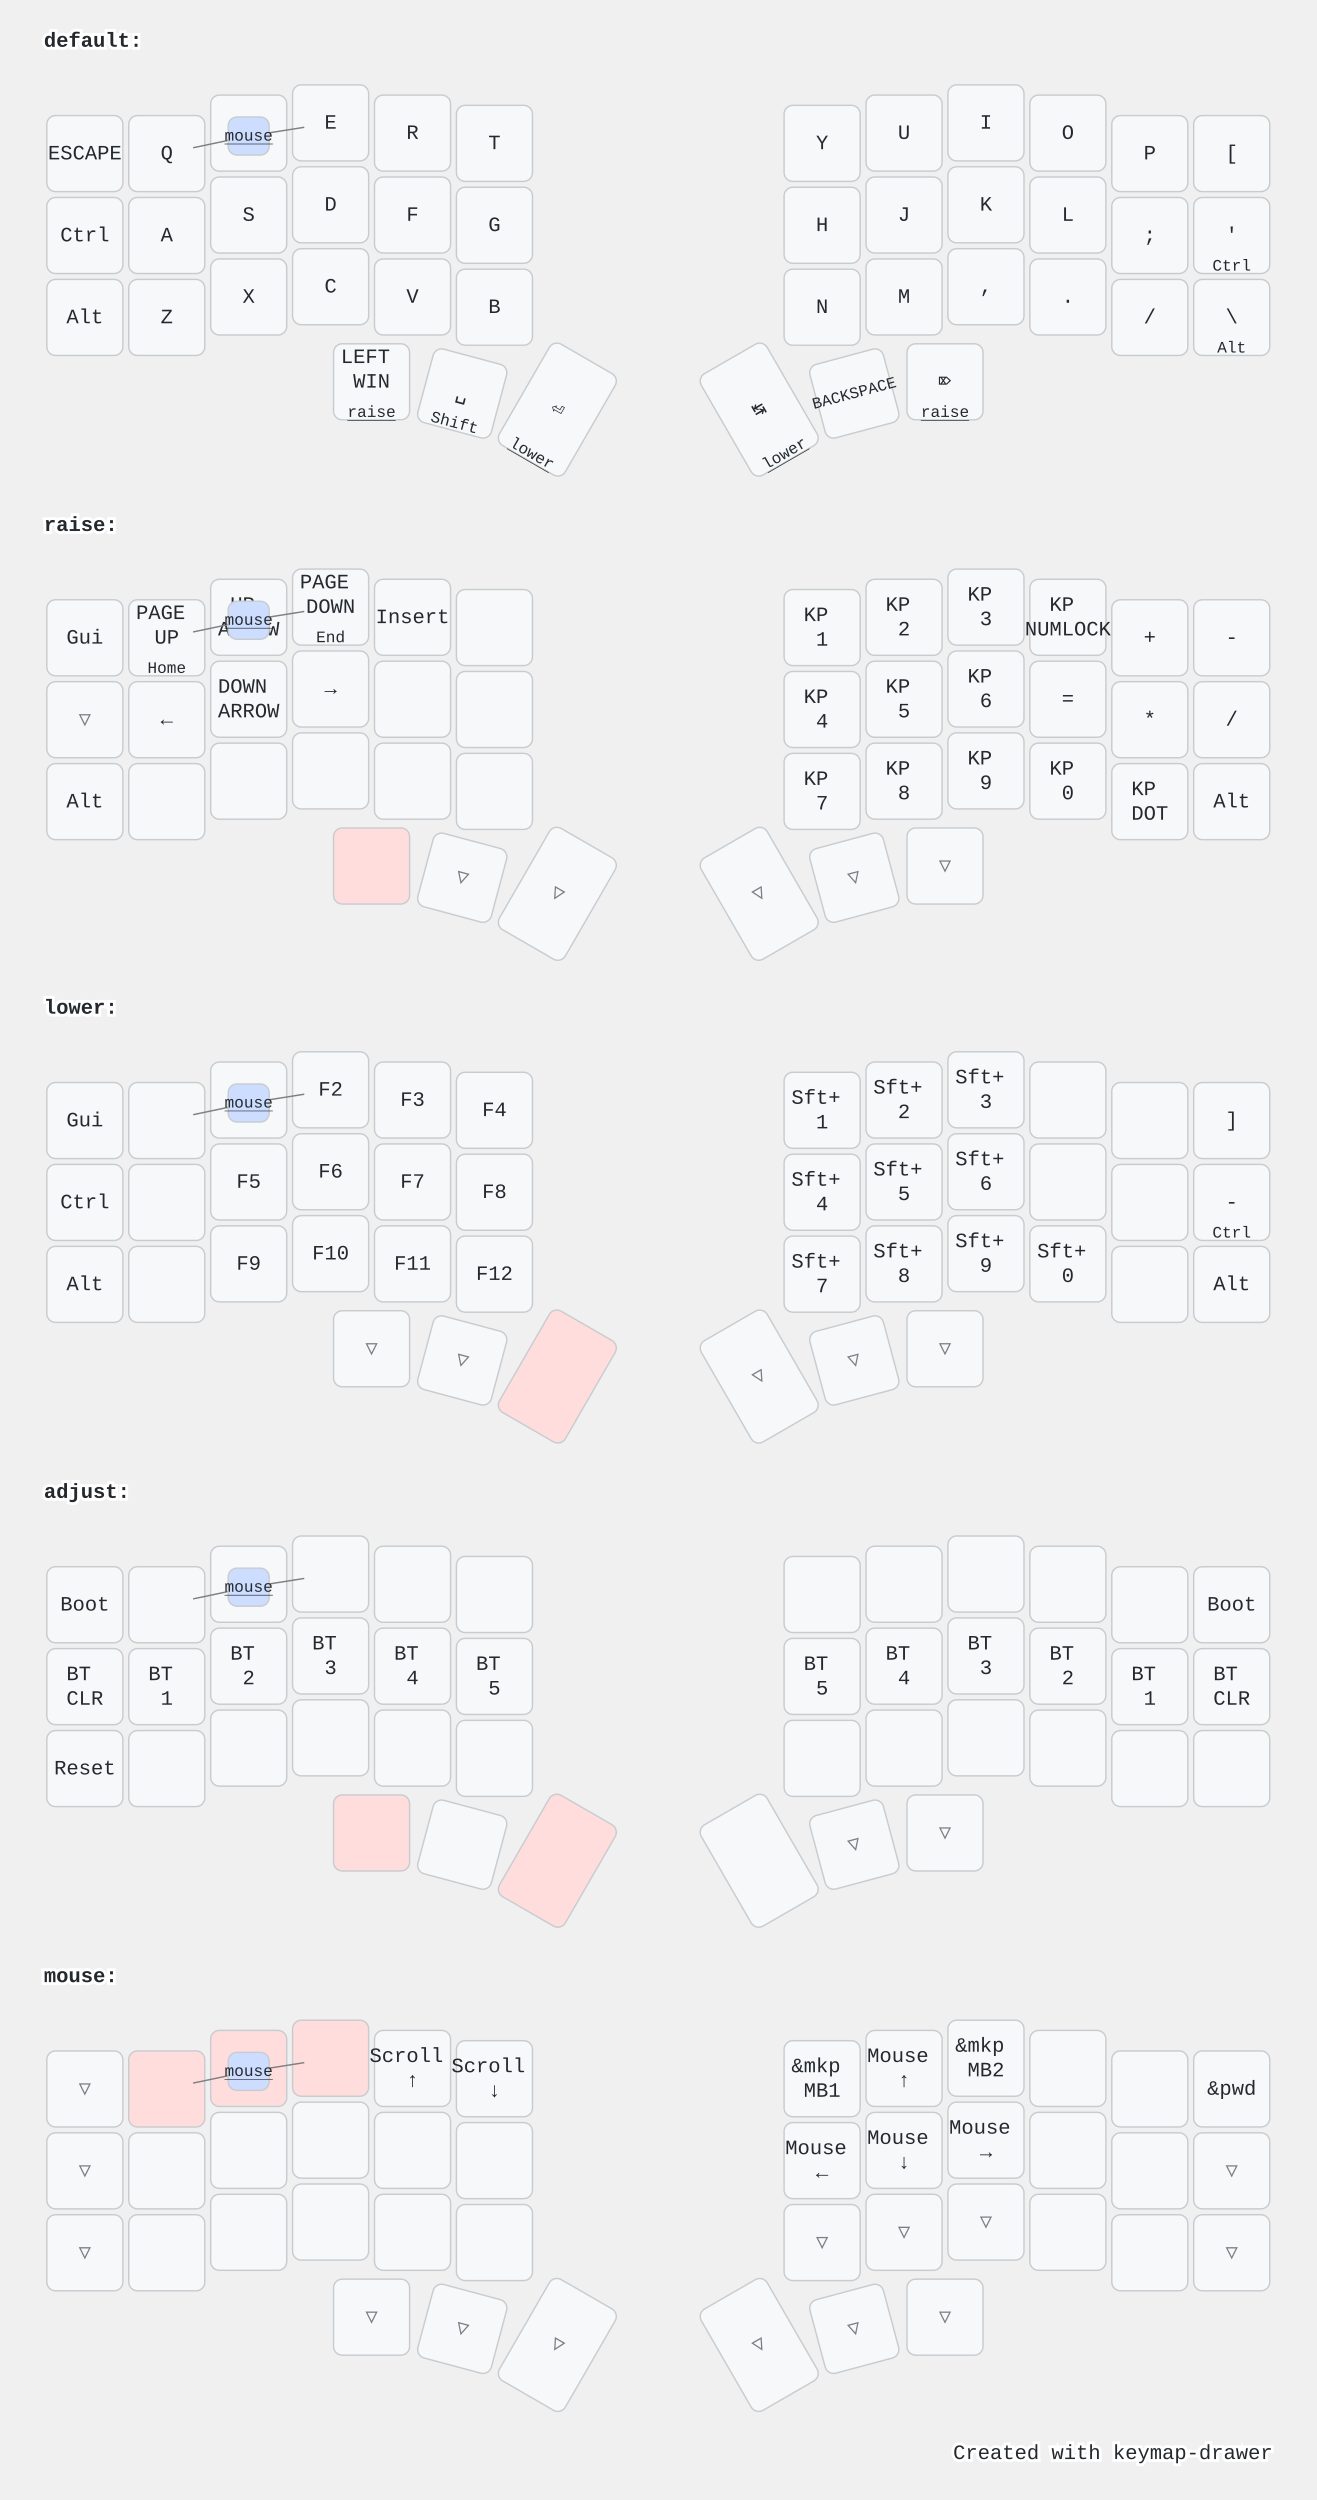
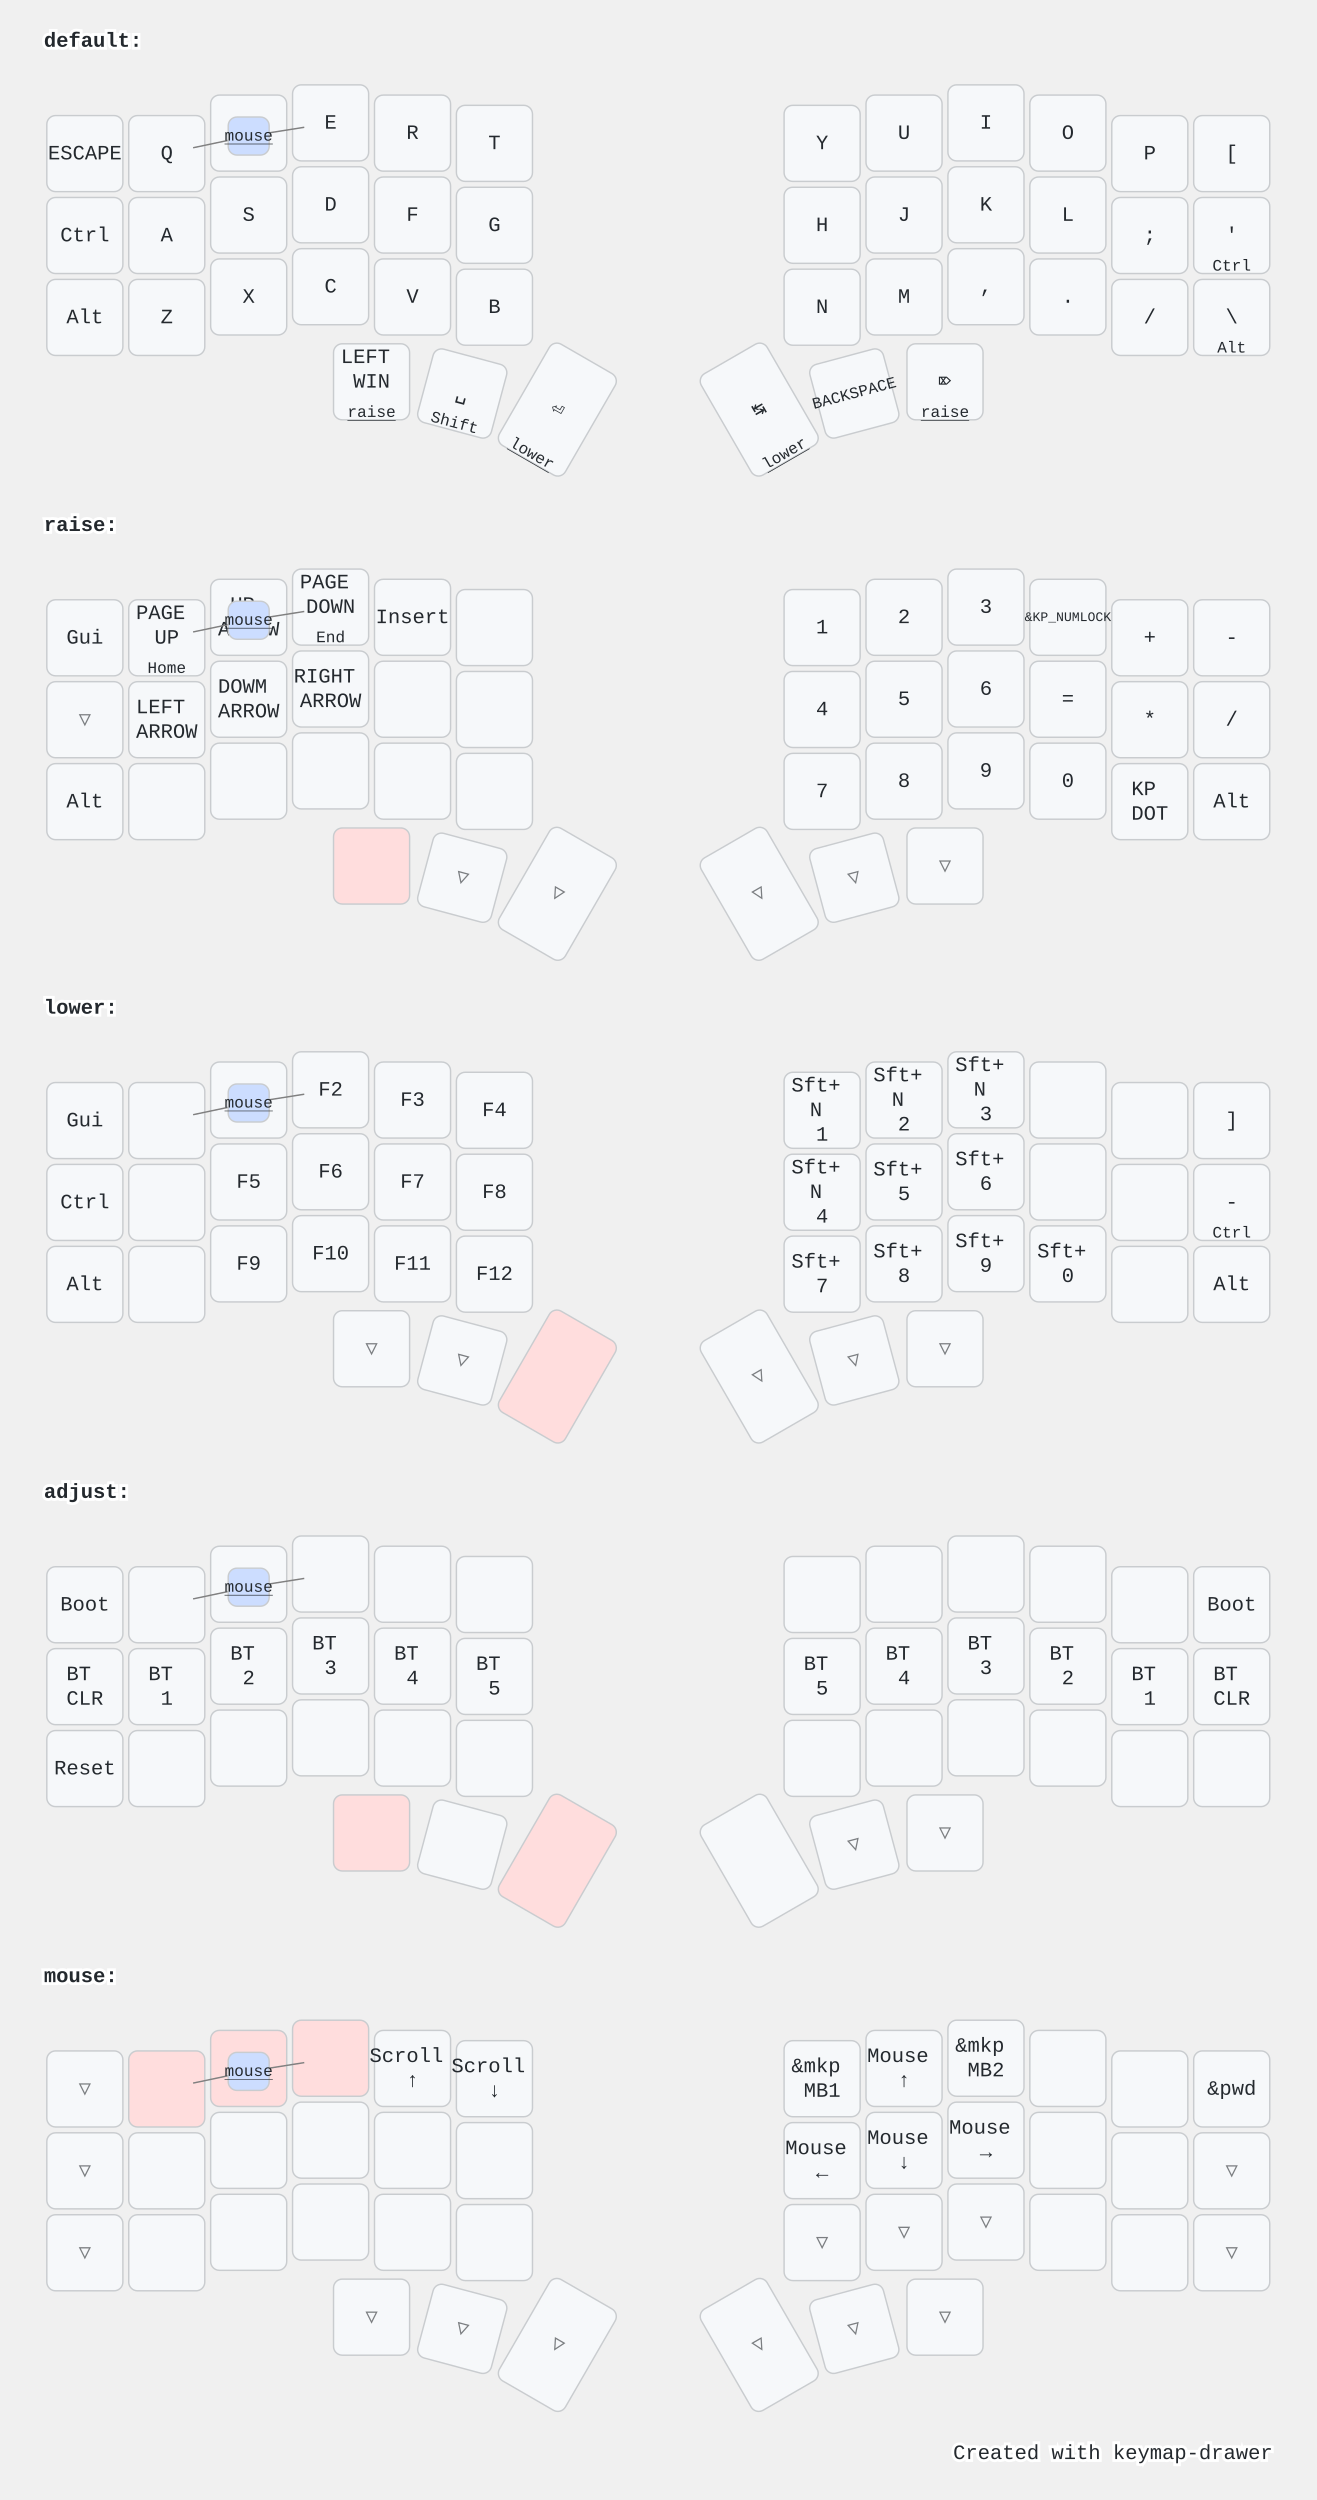
<svg xmlns="http://www.w3.org/2000/svg" width="900" height="1709" viewBox="0 0 900 1709" class="keymap">
  <style>/* inherit to force styles through use tags */
svg path {
    fill: inherit;
}

/* font and background color specifications */
svg.keymap {
    font-family: SFMono-Regular,Consolas,Liberation Mono,Menlo,monospace;
    font-size: 14px;
    font-kerning: normal;
    text-rendering: optimizeLegibility;
    fill: #24292e;
}

/* default key styling */
rect.key {
    fill: #f6f8fa;
}

rect.key, rect.combo {
    stroke: #c9cccf;
    stroke-width: 1;
}

/* default key side styling, only used is draw_key_sides is set */
rect.side {
    filter: brightness(90%);
}

/* color accent for combo boxes */
rect.combo, rect.combo-separate {
    fill: #cdf;
}

/* color accent for held keys */
rect.held, rect.combo.held {
    fill: #fdd;
}

/* color accent for ghost (optional) keys */
rect.ghost, rect.combo.ghost {
    stroke-dasharray: 4, 4;
    stroke-width: 2;
}

text {
    text-anchor: middle;
    dominant-baseline: middle;
}

/* styling for layer labels */
text.label {
    font-weight: bold;
    text-anchor: start;
    stroke: white;
    stroke-width: 4;
    paint-order: stroke;
}

/* styling for optional footer */
text.footer {
    text-anchor: end;
    dominant-baseline: auto;
    stroke: white;
    stroke-width: 4;
    paint-order: stroke;
}

/* styling for combo tap, and key hold/shifted label text */
text.combo, text.hold, text.shifted {
    font-size: 11px;
}

text.hold {
    text-anchor: middle;
    dominant-baseline: auto;
}

text.shifted {
    text-anchor: middle;
    dominant-baseline: hanging;
}

text.layer-activator {
    text-decoration: underline;
}

/* styling for hold/shifted label text in combo box */
text.combo.hold, text.combo.shifted {
    font-size: 8px;
}

/* lighter symbol for transparent keys */
text.trans {
    fill: #7b7e81;
}

/* styling for combo dendrons */
path.combo {
    stroke-width: 1;
    stroke: gray;
    fill: none;
}

/* Start Tabler Icons Cleanup */
/* cannot use height/width with glyphs */
.icon-tabler &gt; path {
    fill: inherit;
    stroke: inherit;
    stroke-width: 2;
}
/* hide tabler's default box */
.icon-tabler &gt; path[stroke="none"][fill="none"] {
    visibility: hidden;
}
/* End Tabler Icons Cleanup */

@media (prefers-color-scheme: dark) {
svg.keymap { fill: #d1d6db; }
rect.key { fill: #3f4750; }
rect.key, rect.combo { stroke: #60666c; }
rect.combo, rect.combo-separate { fill: #1f3d7a; }
rect.held, rect.combo.held { fill: #854747; }
text.label, text.footer { stroke: black; }
text.trans { fill: #7e8184; }
path.combo { stroke: #7f7f7f; }

}</style>
  <g transform="translate(30, 0)" class="layer-default">
    <text x="0" y="28" class="label" id="default">default:</text>
    <g transform="translate(0, 56)">
      <g transform="translate(28, 49)" class="key keypos-0">
        <rect rx="6" ry="6" x="-26" y="-26" width="52" height="52" class="key" />
        <text x="0" y="0" class="key tap">ESCAPE</text>
      </g>
      <g transform="translate(84, 49)" class="key keypos-1">
        <rect rx="6" ry="6" x="-26" y="-26" width="52" height="52" class="key" />
        <text x="0" y="0" class="key tap">Q</text>
      </g>
      <g transform="translate(140, 35)" class="key keypos-2">
        <rect rx="6" ry="6" x="-26" y="-26" width="52" height="52" class="key" />
        <text x="0" y="0" class="key tap">W</text>
      </g>
      <g transform="translate(196, 28)" class="key keypos-3">
        <rect rx="6" ry="6" x="-26" y="-26" width="52" height="52" class="key" />
        <text x="0" y="0" class="key tap">E</text>
      </g>
      <g transform="translate(252, 35)" class="key keypos-4">
        <rect rx="6" ry="6" x="-26" y="-26" width="52" height="52" class="key" />
        <text x="0" y="0" class="key tap">R</text>
      </g>
      <g transform="translate(308, 42)" class="key keypos-5">
        <rect rx="6" ry="6" x="-26" y="-26" width="52" height="52" class="key" />
        <text x="0" y="0" class="key tap">T</text>
      </g>
      <g transform="translate(532, 42)" class="key keypos-6">
        <rect rx="6" ry="6" x="-26" y="-26" width="52" height="52" class="key" />
        <text x="0" y="0" class="key tap">Y</text>
      </g>
      <g transform="translate(588, 35)" class="key keypos-7">
        <rect rx="6" ry="6" x="-26" y="-26" width="52" height="52" class="key" />
        <text x="0" y="0" class="key tap">U</text>
      </g>
      <g transform="translate(644, 28)" class="key keypos-8">
        <rect rx="6" ry="6" x="-26" y="-26" width="52" height="52" class="key" />
        <text x="0" y="0" class="key tap">I</text>
      </g>
      <g transform="translate(700, 35)" class="key keypos-9">
        <rect rx="6" ry="6" x="-26" y="-26" width="52" height="52" class="key" />
        <text x="0" y="0" class="key tap">O</text>
      </g>
      <g transform="translate(756, 49)" class="key keypos-10">
        <rect rx="6" ry="6" x="-26" y="-26" width="52" height="52" class="key" />
        <text x="0" y="0" class="key tap">P</text>
      </g>
      <g transform="translate(812, 49)" class="key keypos-11">
        <rect rx="6" ry="6" x="-26" y="-26" width="52" height="52" class="key" />
        <text x="0" y="0" class="key tap">[</text>
      </g>
      <g transform="translate(28, 105)" class="key keypos-12">
        <rect rx="6" ry="6" x="-26" y="-26" width="52" height="52" class="key" />
        <text x="0" y="0" class="key tap">Ctrl</text>
      </g>
      <g transform="translate(84, 105)" class="key keypos-13">
        <rect rx="6" ry="6" x="-26" y="-26" width="52" height="52" class="key" />
        <text x="0" y="0" class="key tap">A</text>
      </g>
      <g transform="translate(140, 91)" class="key keypos-14">
        <rect rx="6" ry="6" x="-26" y="-26" width="52" height="52" class="key" />
        <text x="0" y="0" class="key tap">S</text>
      </g>
      <g transform="translate(196, 84)" class="key keypos-15">
        <rect rx="6" ry="6" x="-26" y="-26" width="52" height="52" class="key" />
        <text x="0" y="0" class="key tap">D</text>
      </g>
      <g transform="translate(252, 91)" class="key keypos-16">
        <rect rx="6" ry="6" x="-26" y="-26" width="52" height="52" class="key" />
        <text x="0" y="0" class="key tap">F</text>
      </g>
      <g transform="translate(308, 98)" class="key keypos-17">
        <rect rx="6" ry="6" x="-26" y="-26" width="52" height="52" class="key" />
        <text x="0" y="0" class="key tap">G</text>
      </g>
      <g transform="translate(532, 98)" class="key keypos-18">
        <rect rx="6" ry="6" x="-26" y="-26" width="52" height="52" class="key" />
        <text x="0" y="0" class="key tap">H</text>
      </g>
      <g transform="translate(588, 91)" class="key keypos-19">
        <rect rx="6" ry="6" x="-26" y="-26" width="52" height="52" class="key" />
        <text x="0" y="0" class="key tap">J</text>
      </g>
      <g transform="translate(644, 84)" class="key keypos-20">
        <rect rx="6" ry="6" x="-26" y="-26" width="52" height="52" class="key" />
        <text x="0" y="0" class="key tap">K</text>
      </g>
      <g transform="translate(700, 91)" class="key keypos-21">
        <rect rx="6" ry="6" x="-26" y="-26" width="52" height="52" class="key" />
        <text x="0" y="0" class="key tap">L</text>
      </g>
      <g transform="translate(756, 105)" class="key keypos-22">
        <rect rx="6" ry="6" x="-26" y="-26" width="52" height="52" class="key" />
        <text x="0" y="0" class="key tap">;</text>
      </g>
      <g transform="translate(812, 105)" class="key keypos-23">
        <rect rx="6" ry="6" x="-26" y="-26" width="52" height="52" class="key" />
        <text x="0" y="0" class="key tap">'</text>
        <text x="0" y="24" class="key hold">Ctrl</text>
      </g>
      <g transform="translate(28, 161)" class="key keypos-24">
        <rect rx="6" ry="6" x="-26" y="-26" width="52" height="52" class="key" />
        <text x="0" y="0" class="key tap">Alt</text>
      </g>
      <g transform="translate(84, 161)" class="key keypos-25">
        <rect rx="6" ry="6" x="-26" y="-26" width="52" height="52" class="key" />
        <text x="0" y="0" class="key tap">Z</text>
      </g>
      <g transform="translate(140, 147)" class="key keypos-26">
        <rect rx="6" ry="6" x="-26" y="-26" width="52" height="52" class="key" />
        <text x="0" y="0" class="key tap">X</text>
      </g>
      <g transform="translate(196, 140)" class="key keypos-27">
        <rect rx="6" ry="6" x="-26" y="-26" width="52" height="52" class="key" />
        <text x="0" y="0" class="key tap">C</text>
      </g>
      <g transform="translate(252, 147)" class="key keypos-28">
        <rect rx="6" ry="6" x="-26" y="-26" width="52" height="52" class="key" />
        <text x="0" y="0" class="key tap">V</text>
      </g>
      <g transform="translate(308, 154)" class="key keypos-29">
        <rect rx="6" ry="6" x="-26" y="-26" width="52" height="52" class="key" />
        <text x="0" y="0" class="key tap">B</text>
      </g>
      <g transform="translate(532, 154)" class="key keypos-30">
        <rect rx="6" ry="6" x="-26" y="-26" width="52" height="52" class="key" />
        <text x="0" y="0" class="key tap">N</text>
      </g>
      <g transform="translate(588, 147)" class="key keypos-31">
        <rect rx="6" ry="6" x="-26" y="-26" width="52" height="52" class="key" />
        <text x="0" y="0" class="key tap">M</text>
      </g>
      <g transform="translate(644, 140)" class="key keypos-32">
        <rect rx="6" ry="6" x="-26" y="-26" width="52" height="52" class="key" />
        <text x="0" y="0" class="key tap">,</text>
      </g>
      <g transform="translate(700, 147)" class="key keypos-33">
        <rect rx="6" ry="6" x="-26" y="-26" width="52" height="52" class="key" />
        <text x="0" y="0" class="key tap">.</text>
      </g>
      <g transform="translate(756, 161)" class="key keypos-34">
        <rect rx="6" ry="6" x="-26" y="-26" width="52" height="52" class="key" />
        <text x="0" y="0" class="key tap">/</text>
      </g>
      <g transform="translate(812, 161)" class="key keypos-35">
        <rect rx="6" ry="6" x="-26" y="-26" width="52" height="52" class="key" />
        <text x="0" y="0" class="key tap">\</text>
        <text x="0" y="24" class="key hold">Alt</text>
      </g>
      <g transform="translate(224, 205)" class="key keypos-36">
        <rect rx="6" ry="6" x="-26" y="-26" width="52" height="52" class="key" />
        <text x="0" y="0" class="key tap">
          <tspan x="0" dy="-1.2em">LEFT</tspan>
          <tspan x="0" dy="1.2em">WIN</tspan>
        </text>
        <a href="#raise">
          <text x="0" y="24" class="key hold layer-activator">raise</text>
        </a>
      </g>
      <g transform="translate(286, 213) rotate(15.0)" class="key keypos-37">
        <rect rx="6" ry="6" x="-26" y="-26" width="52" height="52" class="key" />
        <text x="0" y="0" class="key tap">␣</text>
        <text x="0" y="24" class="key hold">Shift</text>
      </g>
      <g transform="translate(351, 224) rotate(30.0)" class="key keypos-38">
        <rect rx="6" ry="6" x="-26" y="-40" width="52" height="80" class="key" />
        <text x="0" y="0" class="key tap">⏎</text>
        <a href="#lower">
          <text x="0" y="38" class="key hold layer-activator">lower</text>
        </a>
      </g>
      <g transform="translate(489, 224) rotate(-30.0)" class="key keypos-39">
        <rect rx="6" ry="6" x="-26" y="-40" width="52" height="80" class="key" />
        <text x="0" y="0" class="key tap">↹</text>
        <a href="#lower">
          <text x="0" y="38" class="key hold layer-activator">lower</text>
        </a>
      </g>
      <g transform="translate(554, 213) rotate(-15.0)" class="key keypos-40">
        <rect rx="6" ry="6" x="-26" y="-26" width="52" height="52" class="key" />
        <text x="0" y="0" class="key tap">
          <tspan style="font-size: 78%">BACKSPACE</tspan>
        </text>
      </g>
      <g transform="translate(616, 205)" class="key keypos-41">
        <rect rx="6" ry="6" x="-26" y="-26" width="52" height="52" class="key" />
        <text x="0" y="0" class="key tap">⌦</text>
        <a href="#raise">
          <text x="0" y="24" class="key hold layer-activator">raise</text>
        </a>
      </g>
      <g class="combo combopos-0">
        <path d="M140,37 l38,-6" class="combo" />
        <path d="M140,37 l-38,8" class="combo" />
        <rect rx="6" ry="6" x="126" y="24" width="28" height="26" class="combo" />
        <a href="#mouse">
          <text x="140" y="37" class="combo tap layer-activator">mouse</text>
        </a>
      </g>
    </g>
  </g>
  <g transform="translate(30, 331)" class="layer-raise">
    <text x="0" y="28" class="label" id="raise">raise:</text>
    <g transform="translate(0, 56)">
      <g transform="translate(28, 49)" class="key keypos-0">
        <rect rx="6" ry="6" x="-26" y="-26" width="52" height="52" class="key" />
        <text x="0" y="0" class="key tap">Gui</text>
      </g>
      <g transform="translate(84, 49)" class="key keypos-1">
        <rect rx="6" ry="6" x="-26" y="-26" width="52" height="52" class="key" />
        <text x="0" y="0" class="key tap">
          <tspan x="0" dy="-1.2em">PAGE</tspan>
          <tspan x="0" dy="1.2em">UP</tspan>
        </text>
        <text x="0" y="24" class="key hold">Home</text>
      </g>
      <g transform="translate(140, 35)" class="key keypos-2">
        <rect rx="6" ry="6" x="-26" y="-26" width="52" height="52" class="key" />
        <text x="0" y="0" class="key tap">
          <tspan x="0" dy="-0.6em">UP</tspan>
          <tspan x="0" dy="1.2em">ARROW</tspan>
        </text>
      </g>
      <g transform="translate(196, 28)" class="key keypos-3">
        <rect rx="6" ry="6" x="-26" y="-26" width="52" height="52" class="key" />
        <text x="0" y="0" class="key tap">
          <tspan x="0" dy="-1.2em">PAGE</tspan>
          <tspan x="0" dy="1.2em">DOWN</tspan>
        </text>
        <text x="0" y="24" class="key hold">End</text>
      </g>
      <g transform="translate(252, 35)" class="key keypos-4">
        <rect rx="6" ry="6" x="-26" y="-26" width="52" height="52" class="key" />
        <text x="0" y="0" class="key tap">Insert</text>
      </g>
      <g transform="translate(308, 42)" class="key keypos-5">
        <rect rx="6" ry="6" x="-26" y="-26" width="52" height="52" class="key" />
      </g>
      <g transform="translate(532, 42)" class="key keypos-6">
        <rect rx="6" ry="6" x="-26" y="-26" width="52" height="52" class="key" />
-         <text x="0" y="0" class="key tap">
-           <tspan x="0" dy="-0.6em">KP</tspan>
-           <tspan x="0" dy="1.2em">1</tspan>
-         </text>
+         <text x="0" y="0" class="key tap">1</text>
      </g>
      <g transform="translate(588, 35)" class="key keypos-7">
        <rect rx="6" ry="6" x="-26" y="-26" width="52" height="52" class="key" />
-         <text x="0" y="0" class="key tap">
-           <tspan x="0" dy="-0.6em">KP</tspan>
-           <tspan x="0" dy="1.2em">2</tspan>
-         </text>
+         <text x="0" y="0" class="key tap">2</text>
      </g>
      <g transform="translate(644, 28)" class="key keypos-8">
        <rect rx="6" ry="6" x="-26" y="-26" width="52" height="52" class="key" />
-         <text x="0" y="0" class="key tap">
-           <tspan x="0" dy="-0.6em">KP</tspan>
-           <tspan x="0" dy="1.2em">3</tspan>
-         </text>
+         <text x="0" y="0" class="key tap">3</text>
      </g>
      <g transform="translate(700, 35)" class="key keypos-9">
        <rect rx="6" ry="6" x="-26" y="-26" width="52" height="52" class="key" />
        <text x="0" y="0" class="key tap">
-           <tspan x="0" dy="-0.6em">KP</tspan>
-           <tspan x="0" dy="1.2em">NUMLOCK</tspan>
+           <tspan style="font-size: 64%">&amp;KP_NUMLOCK</tspan>
        </text>
      </g>
      <g transform="translate(756, 49)" class="key keypos-10">
        <rect rx="6" ry="6" x="-26" y="-26" width="52" height="52" class="key" />
        <text x="0" y="0" class="key tap">+</text>
      </g>
      <g transform="translate(812, 49)" class="key keypos-11">
        <rect rx="6" ry="6" x="-26" y="-26" width="52" height="52" class="key" />
        <text x="0" y="0" class="key tap">-</text>
      </g>
      <g transform="translate(28, 105)" class="key trans keypos-12">
        <rect rx="6" ry="6" x="-26" y="-26" width="52" height="52" class="key trans" />
        <text x="0" y="0" class="key trans tap">▽</text>
      </g>
      <g transform="translate(84, 105)" class="key keypos-13">
        <rect rx="6" ry="6" x="-26" y="-26" width="52" height="52" class="key" />
-         <text x="0" y="0" class="key tap">←</text>
+         <text x="0" y="0" class="key tap">
+           <tspan x="0" dy="-0.6em">LEFT</tspan>
+           <tspan x="0" dy="1.2em">ARROW</tspan>
+         </text>
      </g>
      <g transform="translate(140, 91)" class="key keypos-14">
        <rect rx="6" ry="6" x="-26" y="-26" width="52" height="52" class="key" />
        <text x="0" y="0" class="key tap">
-           <tspan x="0" dy="-0.6em">DOWN</tspan>
+           <tspan x="0" dy="-0.6em">DOWM</tspan>
          <tspan x="0" dy="1.2em">ARROW</tspan>
        </text>
      </g>
      <g transform="translate(196, 84)" class="key keypos-15">
        <rect rx="6" ry="6" x="-26" y="-26" width="52" height="52" class="key" />
-         <text x="0" y="0" class="key tap">→</text>
+         <text x="0" y="0" class="key tap">
+           <tspan x="0" dy="-0.6em">RIGHT</tspan>
+           <tspan x="0" dy="1.2em">ARROW</tspan>
+         </text>
      </g>
      <g transform="translate(252, 91)" class="key keypos-16">
        <rect rx="6" ry="6" x="-26" y="-26" width="52" height="52" class="key" />
      </g>
      <g transform="translate(308, 98)" class="key keypos-17">
        <rect rx="6" ry="6" x="-26" y="-26" width="52" height="52" class="key" />
      </g>
      <g transform="translate(532, 98)" class="key keypos-18">
        <rect rx="6" ry="6" x="-26" y="-26" width="52" height="52" class="key" />
-         <text x="0" y="0" class="key tap">
-           <tspan x="0" dy="-0.6em">KP</tspan>
-           <tspan x="0" dy="1.2em">4</tspan>
-         </text>
+         <text x="0" y="0" class="key tap">4</text>
      </g>
      <g transform="translate(588, 91)" class="key keypos-19">
        <rect rx="6" ry="6" x="-26" y="-26" width="52" height="52" class="key" />
-         <text x="0" y="0" class="key tap">
-           <tspan x="0" dy="-0.6em">KP</tspan>
-           <tspan x="0" dy="1.2em">5</tspan>
-         </text>
+         <text x="0" y="0" class="key tap">5</text>
      </g>
      <g transform="translate(644, 84)" class="key keypos-20">
        <rect rx="6" ry="6" x="-26" y="-26" width="52" height="52" class="key" />
-         <text x="0" y="0" class="key tap">
-           <tspan x="0" dy="-0.6em">KP</tspan>
-           <tspan x="0" dy="1.2em">6</tspan>
-         </text>
+         <text x="0" y="0" class="key tap">6</text>
      </g>
      <g transform="translate(700, 91)" class="key keypos-21">
        <rect rx="6" ry="6" x="-26" y="-26" width="52" height="52" class="key" />
        <text x="0" y="0" class="key tap">=</text>
      </g>
      <g transform="translate(756, 105)" class="key keypos-22">
        <rect rx="6" ry="6" x="-26" y="-26" width="52" height="52" class="key" />
        <text x="0" y="0" class="key tap">*</text>
      </g>
      <g transform="translate(812, 105)" class="key keypos-23">
        <rect rx="6" ry="6" x="-26" y="-26" width="52" height="52" class="key" />
        <text x="0" y="0" class="key tap">/</text>
      </g>
      <g transform="translate(28, 161)" class="key keypos-24">
        <rect rx="6" ry="6" x="-26" y="-26" width="52" height="52" class="key" />
        <text x="0" y="0" class="key tap">Alt</text>
      </g>
      <g transform="translate(84, 161)" class="key keypos-25">
        <rect rx="6" ry="6" x="-26" y="-26" width="52" height="52" class="key" />
      </g>
      <g transform="translate(140, 147)" class="key keypos-26">
        <rect rx="6" ry="6" x="-26" y="-26" width="52" height="52" class="key" />
      </g>
      <g transform="translate(196, 140)" class="key keypos-27">
        <rect rx="6" ry="6" x="-26" y="-26" width="52" height="52" class="key" />
      </g>
      <g transform="translate(252, 147)" class="key keypos-28">
        <rect rx="6" ry="6" x="-26" y="-26" width="52" height="52" class="key" />
      </g>
      <g transform="translate(308, 154)" class="key keypos-29">
        <rect rx="6" ry="6" x="-26" y="-26" width="52" height="52" class="key" />
      </g>
      <g transform="translate(532, 154)" class="key keypos-30">
        <rect rx="6" ry="6" x="-26" y="-26" width="52" height="52" class="key" />
-         <text x="0" y="0" class="key tap">
-           <tspan x="0" dy="-0.6em">KP</tspan>
-           <tspan x="0" dy="1.2em">7</tspan>
-         </text>
+         <text x="0" y="0" class="key tap">7</text>
      </g>
      <g transform="translate(588, 147)" class="key keypos-31">
        <rect rx="6" ry="6" x="-26" y="-26" width="52" height="52" class="key" />
-         <text x="0" y="0" class="key tap">
-           <tspan x="0" dy="-0.6em">KP</tspan>
-           <tspan x="0" dy="1.2em">8</tspan>
-         </text>
+         <text x="0" y="0" class="key tap">8</text>
      </g>
      <g transform="translate(644, 140)" class="key keypos-32">
        <rect rx="6" ry="6" x="-26" y="-26" width="52" height="52" class="key" />
-         <text x="0" y="0" class="key tap">
-           <tspan x="0" dy="-0.6em">KP</tspan>
-           <tspan x="0" dy="1.2em">9</tspan>
-         </text>
+         <text x="0" y="0" class="key tap">9</text>
      </g>
      <g transform="translate(700, 147)" class="key keypos-33">
        <rect rx="6" ry="6" x="-26" y="-26" width="52" height="52" class="key" />
-         <text x="0" y="0" class="key tap">
-           <tspan x="0" dy="-0.6em">KP</tspan>
-           <tspan x="0" dy="1.2em">0</tspan>
-         </text>
+         <text x="0" y="0" class="key tap">0</text>
      </g>
      <g transform="translate(756, 161)" class="key keypos-34">
        <rect rx="6" ry="6" x="-26" y="-26" width="52" height="52" class="key" />
        <text x="0" y="0" class="key tap">
          <tspan x="0" dy="-0.6em">KP</tspan>
          <tspan x="0" dy="1.2em">DOT</tspan>
        </text>
      </g>
      <g transform="translate(812, 161)" class="key keypos-35">
        <rect rx="6" ry="6" x="-26" y="-26" width="52" height="52" class="key" />
        <text x="0" y="0" class="key tap">Alt</text>
      </g>
      <g transform="translate(224, 205)" class="key held keypos-36">
        <rect rx="6" ry="6" x="-26" y="-26" width="52" height="52" class="key held" />
      </g>
      <g transform="translate(286, 213) rotate(15.0)" class="key trans keypos-37">
        <rect rx="6" ry="6" x="-26" y="-26" width="52" height="52" class="key trans" />
        <text x="0" y="0" class="key trans tap">▽</text>
      </g>
      <g transform="translate(351, 224) rotate(30.0)" class="key trans keypos-38">
        <rect rx="6" ry="6" x="-26" y="-40" width="52" height="80" class="key trans" />
        <text x="0" y="0" class="key trans tap">▽</text>
      </g>
      <g transform="translate(489, 224) rotate(-30.0)" class="key trans keypos-39">
        <rect rx="6" ry="6" x="-26" y="-40" width="52" height="80" class="key trans" />
        <text x="0" y="0" class="key trans tap">▽</text>
      </g>
      <g transform="translate(554, 213) rotate(-15.0)" class="key trans keypos-40">
        <rect rx="6" ry="6" x="-26" y="-26" width="52" height="52" class="key trans" />
        <text x="0" y="0" class="key trans tap">▽</text>
      </g>
      <g transform="translate(616, 205)" class="key trans keypos-41">
        <rect rx="6" ry="6" x="-26" y="-26" width="52" height="52" class="key trans" />
        <text x="0" y="0" class="key trans tap">▽</text>
      </g>
      <g class="combo combopos-0">
        <path d="M140,37 l38,-6" class="combo" />
        <path d="M140,37 l-38,8" class="combo" />
        <rect rx="6" ry="6" x="126" y="24" width="28" height="26" class="combo" />
        <a href="#mouse">
          <text x="140" y="37" class="combo tap layer-activator">mouse</text>
        </a>
      </g>
    </g>
  </g>
  <g transform="translate(30, 661)" class="layer-lower">
    <text x="0" y="28" class="label" id="lower">lower:</text>
    <g transform="translate(0, 56)">
      <g transform="translate(28, 49)" class="key keypos-0">
        <rect rx="6" ry="6" x="-26" y="-26" width="52" height="52" class="key" />
        <text x="0" y="0" class="key tap">Gui</text>
      </g>
      <g transform="translate(84, 49)" class="key keypos-1">
        <rect rx="6" ry="6" x="-26" y="-26" width="52" height="52" class="key" />
      </g>
      <g transform="translate(140, 35)" class="key keypos-2">
        <rect rx="6" ry="6" x="-26" y="-26" width="52" height="52" class="key" />
        <text x="0" y="0" class="key tap">F1</text>
      </g>
      <g transform="translate(196, 28)" class="key keypos-3">
        <rect rx="6" ry="6" x="-26" y="-26" width="52" height="52" class="key" />
        <text x="0" y="0" class="key tap">F2</text>
      </g>
      <g transform="translate(252, 35)" class="key keypos-4">
        <rect rx="6" ry="6" x="-26" y="-26" width="52" height="52" class="key" />
        <text x="0" y="0" class="key tap">F3</text>
      </g>
      <g transform="translate(308, 42)" class="key keypos-5">
        <rect rx="6" ry="6" x="-26" y="-26" width="52" height="52" class="key" />
        <text x="0" y="0" class="key tap">F4</text>
      </g>
      <g transform="translate(532, 42)" class="key keypos-6">
        <rect rx="6" ry="6" x="-26" y="-26" width="52" height="52" class="key" />
        <text x="0" y="0" class="key tap">
-           <tspan x="0" dy="-0.6em">Sft+</tspan>
+           <tspan x="0" dy="-1.2em">Sft+</tspan>
+           <tspan x="0" dy="1.2em">N</tspan>
          <tspan x="0" dy="1.2em">1</tspan>
        </text>
      </g>
      <g transform="translate(588, 35)" class="key keypos-7">
        <rect rx="6" ry="6" x="-26" y="-26" width="52" height="52" class="key" />
        <text x="0" y="0" class="key tap">
-           <tspan x="0" dy="-0.6em">Sft+</tspan>
+           <tspan x="0" dy="-1.2em">Sft+</tspan>
+           <tspan x="0" dy="1.2em">N</tspan>
          <tspan x="0" dy="1.2em">2</tspan>
        </text>
      </g>
      <g transform="translate(644, 28)" class="key keypos-8">
        <rect rx="6" ry="6" x="-26" y="-26" width="52" height="52" class="key" />
        <text x="0" y="0" class="key tap">
-           <tspan x="0" dy="-0.6em">Sft+</tspan>
+           <tspan x="0" dy="-1.2em">Sft+</tspan>
+           <tspan x="0" dy="1.2em">N</tspan>
          <tspan x="0" dy="1.2em">3</tspan>
        </text>
      </g>
      <g transform="translate(700, 35)" class="key keypos-9">
        <rect rx="6" ry="6" x="-26" y="-26" width="52" height="52" class="key" />
      </g>
      <g transform="translate(756, 49)" class="key keypos-10">
        <rect rx="6" ry="6" x="-26" y="-26" width="52" height="52" class="key" />
      </g>
      <g transform="translate(812, 49)" class="key keypos-11">
        <rect rx="6" ry="6" x="-26" y="-26" width="52" height="52" class="key" />
        <text x="0" y="0" class="key tap">]</text>
      </g>
      <g transform="translate(28, 105)" class="key keypos-12">
        <rect rx="6" ry="6" x="-26" y="-26" width="52" height="52" class="key" />
        <text x="0" y="0" class="key tap">Ctrl</text>
      </g>
      <g transform="translate(84, 105)" class="key keypos-13">
        <rect rx="6" ry="6" x="-26" y="-26" width="52" height="52" class="key" />
      </g>
      <g transform="translate(140, 91)" class="key keypos-14">
        <rect rx="6" ry="6" x="-26" y="-26" width="52" height="52" class="key" />
        <text x="0" y="0" class="key tap">F5</text>
      </g>
      <g transform="translate(196, 84)" class="key keypos-15">
        <rect rx="6" ry="6" x="-26" y="-26" width="52" height="52" class="key" />
        <text x="0" y="0" class="key tap">F6</text>
      </g>
      <g transform="translate(252, 91)" class="key keypos-16">
        <rect rx="6" ry="6" x="-26" y="-26" width="52" height="52" class="key" />
        <text x="0" y="0" class="key tap">F7</text>
      </g>
      <g transform="translate(308, 98)" class="key keypos-17">
        <rect rx="6" ry="6" x="-26" y="-26" width="52" height="52" class="key" />
        <text x="0" y="0" class="key tap">F8</text>
      </g>
      <g transform="translate(532, 98)" class="key keypos-18">
        <rect rx="6" ry="6" x="-26" y="-26" width="52" height="52" class="key" />
        <text x="0" y="0" class="key tap">
-           <tspan x="0" dy="-0.6em">Sft+</tspan>
+           <tspan x="0" dy="-1.2em">Sft+</tspan>
+           <tspan x="0" dy="1.2em">N</tspan>
          <tspan x="0" dy="1.2em">4</tspan>
        </text>
      </g>
      <g transform="translate(588, 91)" class="key keypos-19">
        <rect rx="6" ry="6" x="-26" y="-26" width="52" height="52" class="key" />
        <text x="0" y="0" class="key tap">
          <tspan x="0" dy="-0.6em">Sft+</tspan>
          <tspan x="0" dy="1.2em">5</tspan>
        </text>
      </g>
      <g transform="translate(644, 84)" class="key keypos-20">
        <rect rx="6" ry="6" x="-26" y="-26" width="52" height="52" class="key" />
        <text x="0" y="0" class="key tap">
          <tspan x="0" dy="-0.6em">Sft+</tspan>
          <tspan x="0" dy="1.2em">6</tspan>
        </text>
      </g>
      <g transform="translate(700, 91)" class="key keypos-21">
        <rect rx="6" ry="6" x="-26" y="-26" width="52" height="52" class="key" />
      </g>
      <g transform="translate(756, 105)" class="key keypos-22">
        <rect rx="6" ry="6" x="-26" y="-26" width="52" height="52" class="key" />
      </g>
      <g transform="translate(812, 105)" class="key keypos-23">
        <rect rx="6" ry="6" x="-26" y="-26" width="52" height="52" class="key" />
        <text x="0" y="0" class="key tap">-</text>
        <text x="0" y="24" class="key hold">Ctrl</text>
      </g>
      <g transform="translate(28, 161)" class="key keypos-24">
        <rect rx="6" ry="6" x="-26" y="-26" width="52" height="52" class="key" />
        <text x="0" y="0" class="key tap">Alt</text>
      </g>
      <g transform="translate(84, 161)" class="key keypos-25">
        <rect rx="6" ry="6" x="-26" y="-26" width="52" height="52" class="key" />
      </g>
      <g transform="translate(140, 147)" class="key keypos-26">
        <rect rx="6" ry="6" x="-26" y="-26" width="52" height="52" class="key" />
        <text x="0" y="0" class="key tap">F9</text>
      </g>
      <g transform="translate(196, 140)" class="key keypos-27">
        <rect rx="6" ry="6" x="-26" y="-26" width="52" height="52" class="key" />
        <text x="0" y="0" class="key tap">F10</text>
      </g>
      <g transform="translate(252, 147)" class="key keypos-28">
        <rect rx="6" ry="6" x="-26" y="-26" width="52" height="52" class="key" />
        <text x="0" y="0" class="key tap">F11</text>
      </g>
      <g transform="translate(308, 154)" class="key keypos-29">
        <rect rx="6" ry="6" x="-26" y="-26" width="52" height="52" class="key" />
        <text x="0" y="0" class="key tap">F12</text>
      </g>
      <g transform="translate(532, 154)" class="key keypos-30">
        <rect rx="6" ry="6" x="-26" y="-26" width="52" height="52" class="key" />
        <text x="0" y="0" class="key tap">
          <tspan x="0" dy="-0.6em">Sft+</tspan>
          <tspan x="0" dy="1.2em">7</tspan>
        </text>
      </g>
      <g transform="translate(588, 147)" class="key keypos-31">
        <rect rx="6" ry="6" x="-26" y="-26" width="52" height="52" class="key" />
        <text x="0" y="0" class="key tap">
          <tspan x="0" dy="-0.6em">Sft+</tspan>
          <tspan x="0" dy="1.2em">8</tspan>
        </text>
      </g>
      <g transform="translate(644, 140)" class="key keypos-32">
        <rect rx="6" ry="6" x="-26" y="-26" width="52" height="52" class="key" />
        <text x="0" y="0" class="key tap">
          <tspan x="0" dy="-0.6em">Sft+</tspan>
          <tspan x="0" dy="1.2em">9</tspan>
        </text>
      </g>
      <g transform="translate(700, 147)" class="key keypos-33">
        <rect rx="6" ry="6" x="-26" y="-26" width="52" height="52" class="key" />
        <text x="0" y="0" class="key tap">
          <tspan x="0" dy="-0.6em">Sft+</tspan>
          <tspan x="0" dy="1.2em">0</tspan>
        </text>
      </g>
      <g transform="translate(756, 161)" class="key keypos-34">
        <rect rx="6" ry="6" x="-26" y="-26" width="52" height="52" class="key" />
      </g>
      <g transform="translate(812, 161)" class="key keypos-35">
        <rect rx="6" ry="6" x="-26" y="-26" width="52" height="52" class="key" />
        <text x="0" y="0" class="key tap">Alt</text>
      </g>
      <g transform="translate(224, 205)" class="key trans keypos-36">
        <rect rx="6" ry="6" x="-26" y="-26" width="52" height="52" class="key trans" />
        <text x="0" y="0" class="key trans tap">▽</text>
      </g>
      <g transform="translate(286, 213) rotate(15.0)" class="key trans keypos-37">
        <rect rx="6" ry="6" x="-26" y="-26" width="52" height="52" class="key trans" />
        <text x="0" y="0" class="key trans tap">▽</text>
      </g>
      <g transform="translate(351, 224) rotate(30.0)" class="key held keypos-38">
        <rect rx="6" ry="6" x="-26" y="-40" width="52" height="80" class="key held" />
      </g>
      <g transform="translate(489, 224) rotate(-30.0)" class="key trans keypos-39">
        <rect rx="6" ry="6" x="-26" y="-40" width="52" height="80" class="key trans" />
        <text x="0" y="0" class="key trans tap">▽</text>
      </g>
      <g transform="translate(554, 213) rotate(-15.0)" class="key trans keypos-40">
        <rect rx="6" ry="6" x="-26" y="-26" width="52" height="52" class="key trans" />
        <text x="0" y="0" class="key trans tap">▽</text>
      </g>
      <g transform="translate(616, 205)" class="key trans keypos-41">
        <rect rx="6" ry="6" x="-26" y="-26" width="52" height="52" class="key trans" />
        <text x="0" y="0" class="key trans tap">▽</text>
      </g>
      <g class="combo combopos-0">
        <path d="M140,37 l38,-6" class="combo" />
        <path d="M140,37 l-38,8" class="combo" />
        <rect rx="6" ry="6" x="126" y="24" width="28" height="26" class="combo" />
        <a href="#mouse">
          <text x="140" y="37" class="combo tap layer-activator">mouse</text>
        </a>
      </g>
    </g>
  </g>
  <g transform="translate(30, 992)" class="layer-adjust">
    <text x="0" y="28" class="label" id="adjust">adjust:</text>
    <g transform="translate(0, 56)">
      <g transform="translate(28, 49)" class="key keypos-0">
        <rect rx="6" ry="6" x="-26" y="-26" width="52" height="52" class="key" />
        <text x="0" y="0" class="key tap">Boot</text>
      </g>
      <g transform="translate(84, 49)" class="key keypos-1">
        <rect rx="6" ry="6" x="-26" y="-26" width="52" height="52" class="key" />
      </g>
      <g transform="translate(140, 35)" class="key keypos-2">
        <rect rx="6" ry="6" x="-26" y="-26" width="52" height="52" class="key" />
      </g>
      <g transform="translate(196, 28)" class="key keypos-3">
        <rect rx="6" ry="6" x="-26" y="-26" width="52" height="52" class="key" />
      </g>
      <g transform="translate(252, 35)" class="key keypos-4">
        <rect rx="6" ry="6" x="-26" y="-26" width="52" height="52" class="key" />
      </g>
      <g transform="translate(308, 42)" class="key keypos-5">
        <rect rx="6" ry="6" x="-26" y="-26" width="52" height="52" class="key" />
      </g>
      <g transform="translate(532, 42)" class="key keypos-6">
        <rect rx="6" ry="6" x="-26" y="-26" width="52" height="52" class="key" />
      </g>
      <g transform="translate(588, 35)" class="key keypos-7">
        <rect rx="6" ry="6" x="-26" y="-26" width="52" height="52" class="key" />
      </g>
      <g transform="translate(644, 28)" class="key keypos-8">
        <rect rx="6" ry="6" x="-26" y="-26" width="52" height="52" class="key" />
      </g>
      <g transform="translate(700, 35)" class="key keypos-9">
        <rect rx="6" ry="6" x="-26" y="-26" width="52" height="52" class="key" />
      </g>
      <g transform="translate(756, 49)" class="key keypos-10">
        <rect rx="6" ry="6" x="-26" y="-26" width="52" height="52" class="key" />
      </g>
      <g transform="translate(812, 49)" class="key keypos-11">
        <rect rx="6" ry="6" x="-26" y="-26" width="52" height="52" class="key" />
        <text x="0" y="0" class="key tap">Boot</text>
      </g>
      <g transform="translate(28, 105)" class="key keypos-12">
        <rect rx="6" ry="6" x="-26" y="-26" width="52" height="52" class="key" />
        <text x="0" y="0" class="key tap">
          <tspan x="0" dy="-0.6em">BT</tspan>
          <tspan x="0" dy="1.2em">CLR</tspan>
        </text>
      </g>
      <g transform="translate(84, 105)" class="key keypos-13">
        <rect rx="6" ry="6" x="-26" y="-26" width="52" height="52" class="key" />
        <text x="0" y="0" class="key tap">
          <tspan x="0" dy="-0.6em">BT</tspan>
          <tspan x="0" dy="1.2em">1</tspan>
        </text>
      </g>
      <g transform="translate(140, 91)" class="key keypos-14">
        <rect rx="6" ry="6" x="-26" y="-26" width="52" height="52" class="key" />
        <text x="0" y="0" class="key tap">
          <tspan x="0" dy="-0.6em">BT</tspan>
          <tspan x="0" dy="1.2em">2</tspan>
        </text>
      </g>
      <g transform="translate(196, 84)" class="key keypos-15">
        <rect rx="6" ry="6" x="-26" y="-26" width="52" height="52" class="key" />
        <text x="0" y="0" class="key tap">
          <tspan x="0" dy="-0.6em">BT</tspan>
          <tspan x="0" dy="1.2em">3</tspan>
        </text>
      </g>
      <g transform="translate(252, 91)" class="key keypos-16">
        <rect rx="6" ry="6" x="-26" y="-26" width="52" height="52" class="key" />
        <text x="0" y="0" class="key tap">
          <tspan x="0" dy="-0.6em">BT</tspan>
          <tspan x="0" dy="1.2em">4</tspan>
        </text>
      </g>
      <g transform="translate(308, 98)" class="key keypos-17">
        <rect rx="6" ry="6" x="-26" y="-26" width="52" height="52" class="key" />
        <text x="0" y="0" class="key tap">
          <tspan x="0" dy="-0.6em">BT</tspan>
          <tspan x="0" dy="1.2em">5</tspan>
        </text>
      </g>
      <g transform="translate(532, 98)" class="key keypos-18">
        <rect rx="6" ry="6" x="-26" y="-26" width="52" height="52" class="key" />
        <text x="0" y="0" class="key tap">
          <tspan x="0" dy="-0.6em">BT</tspan>
          <tspan x="0" dy="1.2em">5</tspan>
        </text>
      </g>
      <g transform="translate(588, 91)" class="key keypos-19">
        <rect rx="6" ry="6" x="-26" y="-26" width="52" height="52" class="key" />
        <text x="0" y="0" class="key tap">
          <tspan x="0" dy="-0.6em">BT</tspan>
          <tspan x="0" dy="1.2em">4</tspan>
        </text>
      </g>
      <g transform="translate(644, 84)" class="key keypos-20">
        <rect rx="6" ry="6" x="-26" y="-26" width="52" height="52" class="key" />
        <text x="0" y="0" class="key tap">
          <tspan x="0" dy="-0.6em">BT</tspan>
          <tspan x="0" dy="1.2em">3</tspan>
        </text>
      </g>
      <g transform="translate(700, 91)" class="key keypos-21">
        <rect rx="6" ry="6" x="-26" y="-26" width="52" height="52" class="key" />
        <text x="0" y="0" class="key tap">
          <tspan x="0" dy="-0.6em">BT</tspan>
          <tspan x="0" dy="1.2em">2</tspan>
        </text>
      </g>
      <g transform="translate(756, 105)" class="key keypos-22">
        <rect rx="6" ry="6" x="-26" y="-26" width="52" height="52" class="key" />
        <text x="0" y="0" class="key tap">
          <tspan x="0" dy="-0.6em">BT</tspan>
          <tspan x="0" dy="1.2em">1</tspan>
        </text>
      </g>
      <g transform="translate(812, 105)" class="key keypos-23">
        <rect rx="6" ry="6" x="-26" y="-26" width="52" height="52" class="key" />
        <text x="0" y="0" class="key tap">
          <tspan x="0" dy="-0.6em">BT</tspan>
          <tspan x="0" dy="1.2em">CLR</tspan>
        </text>
      </g>
      <g transform="translate(28, 161)" class="key keypos-24">
        <rect rx="6" ry="6" x="-26" y="-26" width="52" height="52" class="key" />
        <text x="0" y="0" class="key tap">Reset</text>
      </g>
      <g transform="translate(84, 161)" class="key keypos-25">
        <rect rx="6" ry="6" x="-26" y="-26" width="52" height="52" class="key" />
      </g>
      <g transform="translate(140, 147)" class="key keypos-26">
        <rect rx="6" ry="6" x="-26" y="-26" width="52" height="52" class="key" />
      </g>
      <g transform="translate(196, 140)" class="key keypos-27">
        <rect rx="6" ry="6" x="-26" y="-26" width="52" height="52" class="key" />
      </g>
      <g transform="translate(252, 147)" class="key keypos-28">
        <rect rx="6" ry="6" x="-26" y="-26" width="52" height="52" class="key" />
      </g>
      <g transform="translate(308, 154)" class="key keypos-29">
        <rect rx="6" ry="6" x="-26" y="-26" width="52" height="52" class="key" />
      </g>
      <g transform="translate(532, 154)" class="key keypos-30">
        <rect rx="6" ry="6" x="-26" y="-26" width="52" height="52" class="key" />
      </g>
      <g transform="translate(588, 147)" class="key keypos-31">
        <rect rx="6" ry="6" x="-26" y="-26" width="52" height="52" class="key" />
      </g>
      <g transform="translate(644, 140)" class="key keypos-32">
        <rect rx="6" ry="6" x="-26" y="-26" width="52" height="52" class="key" />
      </g>
      <g transform="translate(700, 147)" class="key keypos-33">
        <rect rx="6" ry="6" x="-26" y="-26" width="52" height="52" class="key" />
      </g>
      <g transform="translate(756, 161)" class="key keypos-34">
        <rect rx="6" ry="6" x="-26" y="-26" width="52" height="52" class="key" />
      </g>
      <g transform="translate(812, 161)" class="key keypos-35">
        <rect rx="6" ry="6" x="-26" y="-26" width="52" height="52" class="key" />
      </g>
      <g transform="translate(224, 205)" class="key held keypos-36">
        <rect rx="6" ry="6" x="-26" y="-26" width="52" height="52" class="key held" />
      </g>
      <g transform="translate(286, 213) rotate(15.0)" class="key keypos-37">
        <rect rx="6" ry="6" x="-26" y="-26" width="52" height="52" class="key" />
      </g>
      <g transform="translate(351, 224) rotate(30.0)" class="key held keypos-38">
        <rect rx="6" ry="6" x="-26" y="-40" width="52" height="80" class="key held" />
      </g>
      <g transform="translate(489, 224) rotate(-30.0)" class="key keypos-39">
        <rect rx="6" ry="6" x="-26" y="-40" width="52" height="80" class="key" />
      </g>
      <g transform="translate(554, 213) rotate(-15.0)" class="key trans keypos-40">
        <rect rx="6" ry="6" x="-26" y="-26" width="52" height="52" class="key trans" />
        <text x="0" y="0" class="key trans tap">▽</text>
      </g>
      <g transform="translate(616, 205)" class="key trans keypos-41">
        <rect rx="6" ry="6" x="-26" y="-26" width="52" height="52" class="key trans" />
        <text x="0" y="0" class="key trans tap">▽</text>
      </g>
      <g class="combo combopos-0">
        <path d="M140,37 l38,-6" class="combo" />
        <path d="M140,37 l-38,8" class="combo" />
        <rect rx="6" ry="6" x="126" y="24" width="28" height="26" class="combo" />
        <a href="#mouse">
          <text x="140" y="37" class="combo tap layer-activator">mouse</text>
        </a>
      </g>
    </g>
  </g>
  <g transform="translate(30, 1323)" class="layer-mouse">
    <text x="0" y="28" class="label" id="mouse">mouse:</text>
    <g transform="translate(0, 56)">
      <g transform="translate(28, 49)" class="key trans keypos-0">
        <rect rx="6" ry="6" x="-26" y="-26" width="52" height="52" class="key trans" />
        <text x="0" y="0" class="key trans tap">▽</text>
      </g>
      <g transform="translate(84, 49)" class="key held keypos-1">
        <rect rx="6" ry="6" x="-26" y="-26" width="52" height="52" class="key held" />
      </g>
      <g transform="translate(140, 35)" class="key held keypos-2">
        <rect rx="6" ry="6" x="-26" y="-26" width="52" height="52" class="key held" />
      </g>
      <g transform="translate(196, 28)" class="key held keypos-3">
        <rect rx="6" ry="6" x="-26" y="-26" width="52" height="52" class="key held" />
      </g>
      <g transform="translate(252, 35)" class="key keypos-4">
        <rect rx="6" ry="6" x="-26" y="-26" width="52" height="52" class="key" />
        <text x="0" y="0" class="key tap">
          <tspan x="0" dy="-0.6em">Scroll</tspan>
          <tspan x="0" dy="1.2em">↑</tspan>
        </text>
      </g>
      <g transform="translate(308, 42)" class="key keypos-5">
        <rect rx="6" ry="6" x="-26" y="-26" width="52" height="52" class="key" />
        <text x="0" y="0" class="key tap">
          <tspan x="0" dy="-0.6em">Scroll</tspan>
          <tspan x="0" dy="1.2em">↓</tspan>
        </text>
      </g>
      <g transform="translate(532, 42)" class="key keypos-6">
        <rect rx="6" ry="6" x="-26" y="-26" width="52" height="52" class="key" />
        <text x="0" y="0" class="key tap">
          <tspan x="0" dy="-0.6em">&amp;mkp</tspan>
          <tspan x="0" dy="1.2em">MB1</tspan>
        </text>
      </g>
      <g transform="translate(588, 35)" class="key keypos-7">
        <rect rx="6" ry="6" x="-26" y="-26" width="52" height="52" class="key" />
        <text x="0" y="0" class="key tap">
          <tspan x="0" dy="-0.6em">Mouse</tspan>
          <tspan x="0" dy="1.2em">↑</tspan>
        </text>
      </g>
      <g transform="translate(644, 28)" class="key keypos-8">
        <rect rx="6" ry="6" x="-26" y="-26" width="52" height="52" class="key" />
        <text x="0" y="0" class="key tap">
          <tspan x="0" dy="-0.6em">&amp;mkp</tspan>
          <tspan x="0" dy="1.2em">MB2</tspan>
        </text>
      </g>
      <g transform="translate(700, 35)" class="key keypos-9">
        <rect rx="6" ry="6" x="-26" y="-26" width="52" height="52" class="key" />
      </g>
      <g transform="translate(756, 49)" class="key keypos-10">
        <rect rx="6" ry="6" x="-26" y="-26" width="52" height="52" class="key" />
      </g>
      <g transform="translate(812, 49)" class="key keypos-11">
        <rect rx="6" ry="6" x="-26" y="-26" width="52" height="52" class="key" />
        <text x="0" y="0" class="key tap">&amp;pwd</text>
      </g>
      <g transform="translate(28, 105)" class="key trans keypos-12">
        <rect rx="6" ry="6" x="-26" y="-26" width="52" height="52" class="key trans" />
        <text x="0" y="0" class="key trans tap">▽</text>
      </g>
      <g transform="translate(84, 105)" class="key keypos-13">
        <rect rx="6" ry="6" x="-26" y="-26" width="52" height="52" class="key" />
      </g>
      <g transform="translate(140, 91)" class="key keypos-14">
        <rect rx="6" ry="6" x="-26" y="-26" width="52" height="52" class="key" />
      </g>
      <g transform="translate(196, 84)" class="key keypos-15">
        <rect rx="6" ry="6" x="-26" y="-26" width="52" height="52" class="key" />
      </g>
      <g transform="translate(252, 91)" class="key keypos-16">
        <rect rx="6" ry="6" x="-26" y="-26" width="52" height="52" class="key" />
      </g>
      <g transform="translate(308, 98)" class="key keypos-17">
        <rect rx="6" ry="6" x="-26" y="-26" width="52" height="52" class="key" />
      </g>
      <g transform="translate(532, 98)" class="key keypos-18">
        <rect rx="6" ry="6" x="-26" y="-26" width="52" height="52" class="key" />
        <text x="0" y="0" class="key tap">
          <tspan x="0" dy="-0.6em">Mouse</tspan>
          <tspan x="0" dy="1.2em">←</tspan>
        </text>
      </g>
      <g transform="translate(588, 91)" class="key keypos-19">
        <rect rx="6" ry="6" x="-26" y="-26" width="52" height="52" class="key" />
        <text x="0" y="0" class="key tap">
          <tspan x="0" dy="-0.6em">Mouse</tspan>
          <tspan x="0" dy="1.2em">↓</tspan>
        </text>
      </g>
      <g transform="translate(644, 84)" class="key keypos-20">
        <rect rx="6" ry="6" x="-26" y="-26" width="52" height="52" class="key" />
        <text x="0" y="0" class="key tap">
          <tspan x="0" dy="-0.6em">Mouse</tspan>
          <tspan x="0" dy="1.2em">→</tspan>
        </text>
      </g>
      <g transform="translate(700, 91)" class="key keypos-21">
        <rect rx="6" ry="6" x="-26" y="-26" width="52" height="52" class="key" />
      </g>
      <g transform="translate(756, 105)" class="key keypos-22">
        <rect rx="6" ry="6" x="-26" y="-26" width="52" height="52" class="key" />
      </g>
      <g transform="translate(812, 105)" class="key trans keypos-23">
        <rect rx="6" ry="6" x="-26" y="-26" width="52" height="52" class="key trans" />
        <text x="0" y="0" class="key trans tap">▽</text>
      </g>
      <g transform="translate(28, 161)" class="key trans keypos-24">
        <rect rx="6" ry="6" x="-26" y="-26" width="52" height="52" class="key trans" />
        <text x="0" y="0" class="key trans tap">▽</text>
      </g>
      <g transform="translate(84, 161)" class="key keypos-25">
        <rect rx="6" ry="6" x="-26" y="-26" width="52" height="52" class="key" />
      </g>
      <g transform="translate(140, 147)" class="key keypos-26">
        <rect rx="6" ry="6" x="-26" y="-26" width="52" height="52" class="key" />
      </g>
      <g transform="translate(196, 140)" class="key keypos-27">
        <rect rx="6" ry="6" x="-26" y="-26" width="52" height="52" class="key" />
      </g>
      <g transform="translate(252, 147)" class="key keypos-28">
        <rect rx="6" ry="6" x="-26" y="-26" width="52" height="52" class="key" />
      </g>
      <g transform="translate(308, 154)" class="key keypos-29">
        <rect rx="6" ry="6" x="-26" y="-26" width="52" height="52" class="key" />
      </g>
      <g transform="translate(532, 154)" class="key trans keypos-30">
        <rect rx="6" ry="6" x="-26" y="-26" width="52" height="52" class="key trans" />
        <text x="0" y="0" class="key trans tap">▽</text>
      </g>
      <g transform="translate(588, 147)" class="key trans keypos-31">
        <rect rx="6" ry="6" x="-26" y="-26" width="52" height="52" class="key trans" />
        <text x="0" y="0" class="key trans tap">▽</text>
      </g>
      <g transform="translate(644, 140)" class="key trans keypos-32">
        <rect rx="6" ry="6" x="-26" y="-26" width="52" height="52" class="key trans" />
        <text x="0" y="0" class="key trans tap">▽</text>
      </g>
      <g transform="translate(700, 147)" class="key keypos-33">
        <rect rx="6" ry="6" x="-26" y="-26" width="52" height="52" class="key" />
      </g>
      <g transform="translate(756, 161)" class="key keypos-34">
        <rect rx="6" ry="6" x="-26" y="-26" width="52" height="52" class="key" />
      </g>
      <g transform="translate(812, 161)" class="key trans keypos-35">
        <rect rx="6" ry="6" x="-26" y="-26" width="52" height="52" class="key trans" />
        <text x="0" y="0" class="key trans tap">▽</text>
      </g>
      <g transform="translate(224, 205)" class="key trans keypos-36">
        <rect rx="6" ry="6" x="-26" y="-26" width="52" height="52" class="key trans" />
        <text x="0" y="0" class="key trans tap">▽</text>
      </g>
      <g transform="translate(286, 213) rotate(15.0)" class="key trans keypos-37">
        <rect rx="6" ry="6" x="-26" y="-26" width="52" height="52" class="key trans" />
        <text x="0" y="0" class="key trans tap">▽</text>
      </g>
      <g transform="translate(351, 224) rotate(30.0)" class="key trans keypos-38">
        <rect rx="6" ry="6" x="-26" y="-40" width="52" height="80" class="key trans" />
        <text x="0" y="0" class="key trans tap">▽</text>
      </g>
      <g transform="translate(489, 224) rotate(-30.0)" class="key trans keypos-39">
        <rect rx="6" ry="6" x="-26" y="-40" width="52" height="80" class="key trans" />
        <text x="0" y="0" class="key trans tap">▽</text>
      </g>
      <g transform="translate(554, 213) rotate(-15.0)" class="key trans keypos-40">
        <rect rx="6" ry="6" x="-26" y="-26" width="52" height="52" class="key trans" />
        <text x="0" y="0" class="key trans tap">▽</text>
      </g>
      <g transform="translate(616, 205)" class="key trans keypos-41">
        <rect rx="6" ry="6" x="-26" y="-26" width="52" height="52" class="key trans" />
        <text x="0" y="0" class="key trans tap">▽</text>
      </g>
      <g class="combo combopos-0">
        <path d="M140,37 l38,-6" class="combo" />
        <path d="M140,37 l-38,8" class="combo" />
        <rect rx="6" ry="6" x="126" y="24" width="28" height="26" class="combo" />
        <a href="#mouse">
          <text x="140" y="37" class="combo tap layer-activator">mouse</text>
        </a>
      </g>
    </g>
  </g>
  <text x="870.0" y="1681.0" class="footer">Created with <a href="https://github.com/caksoylar/keymap-drawer">keymap-drawer</a>
  </text>
</svg>
